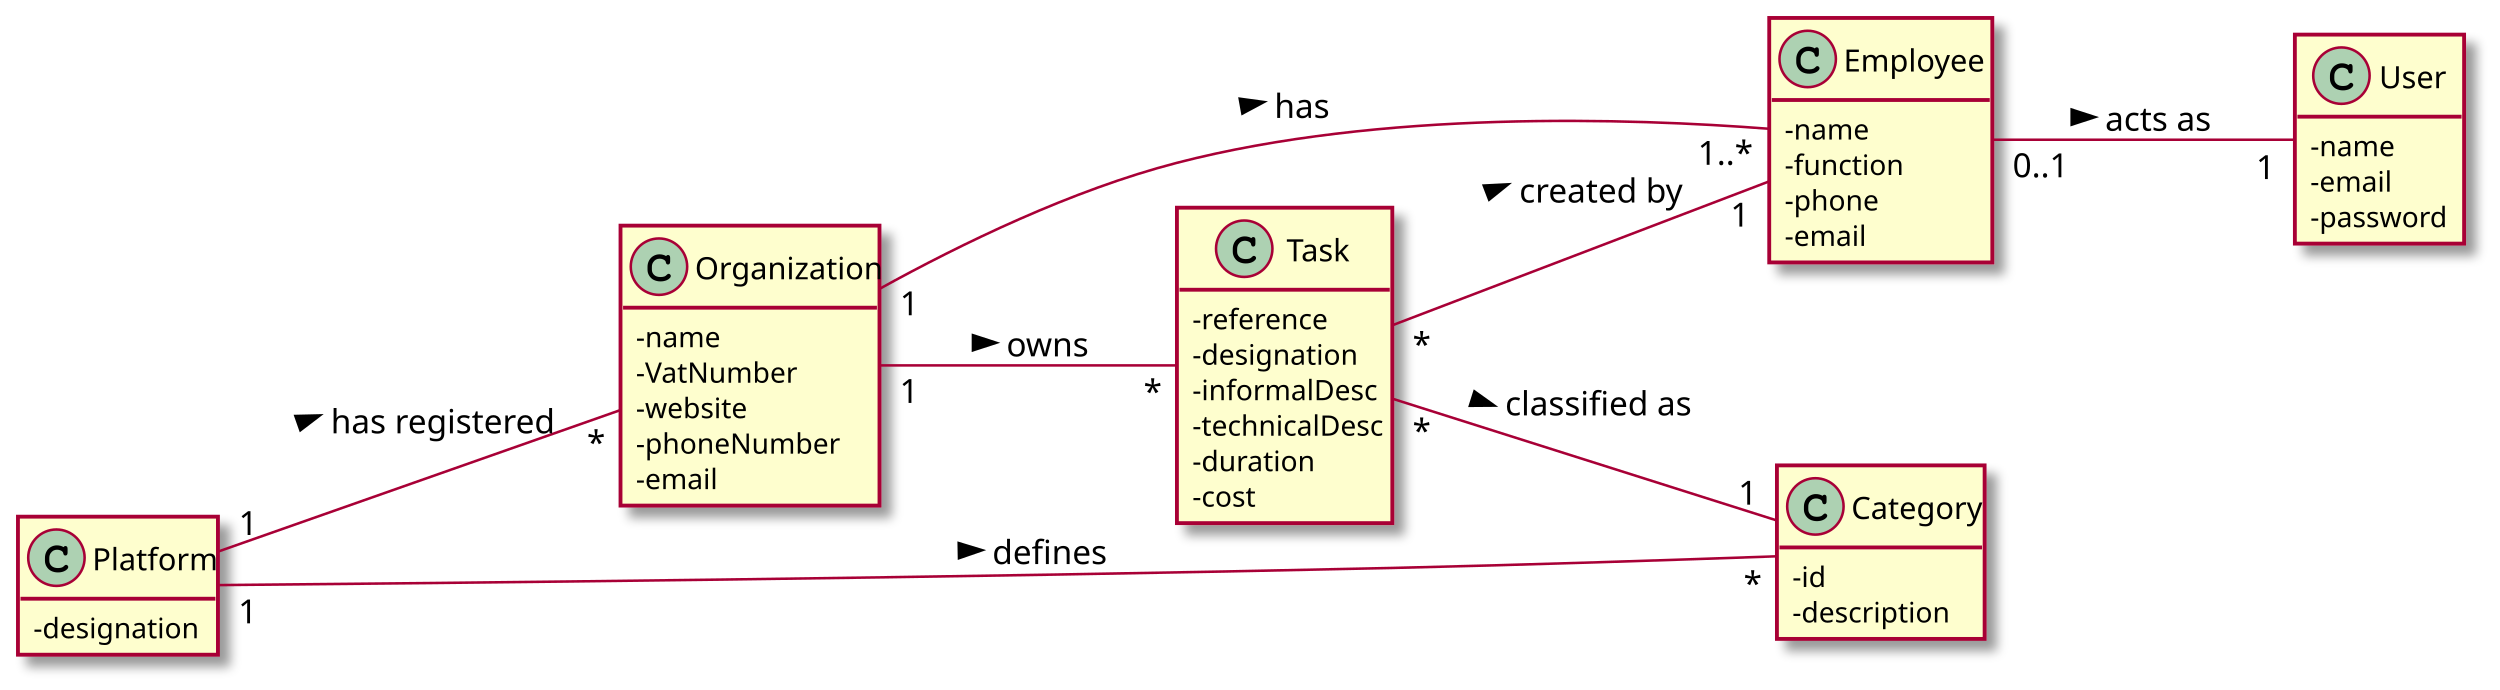
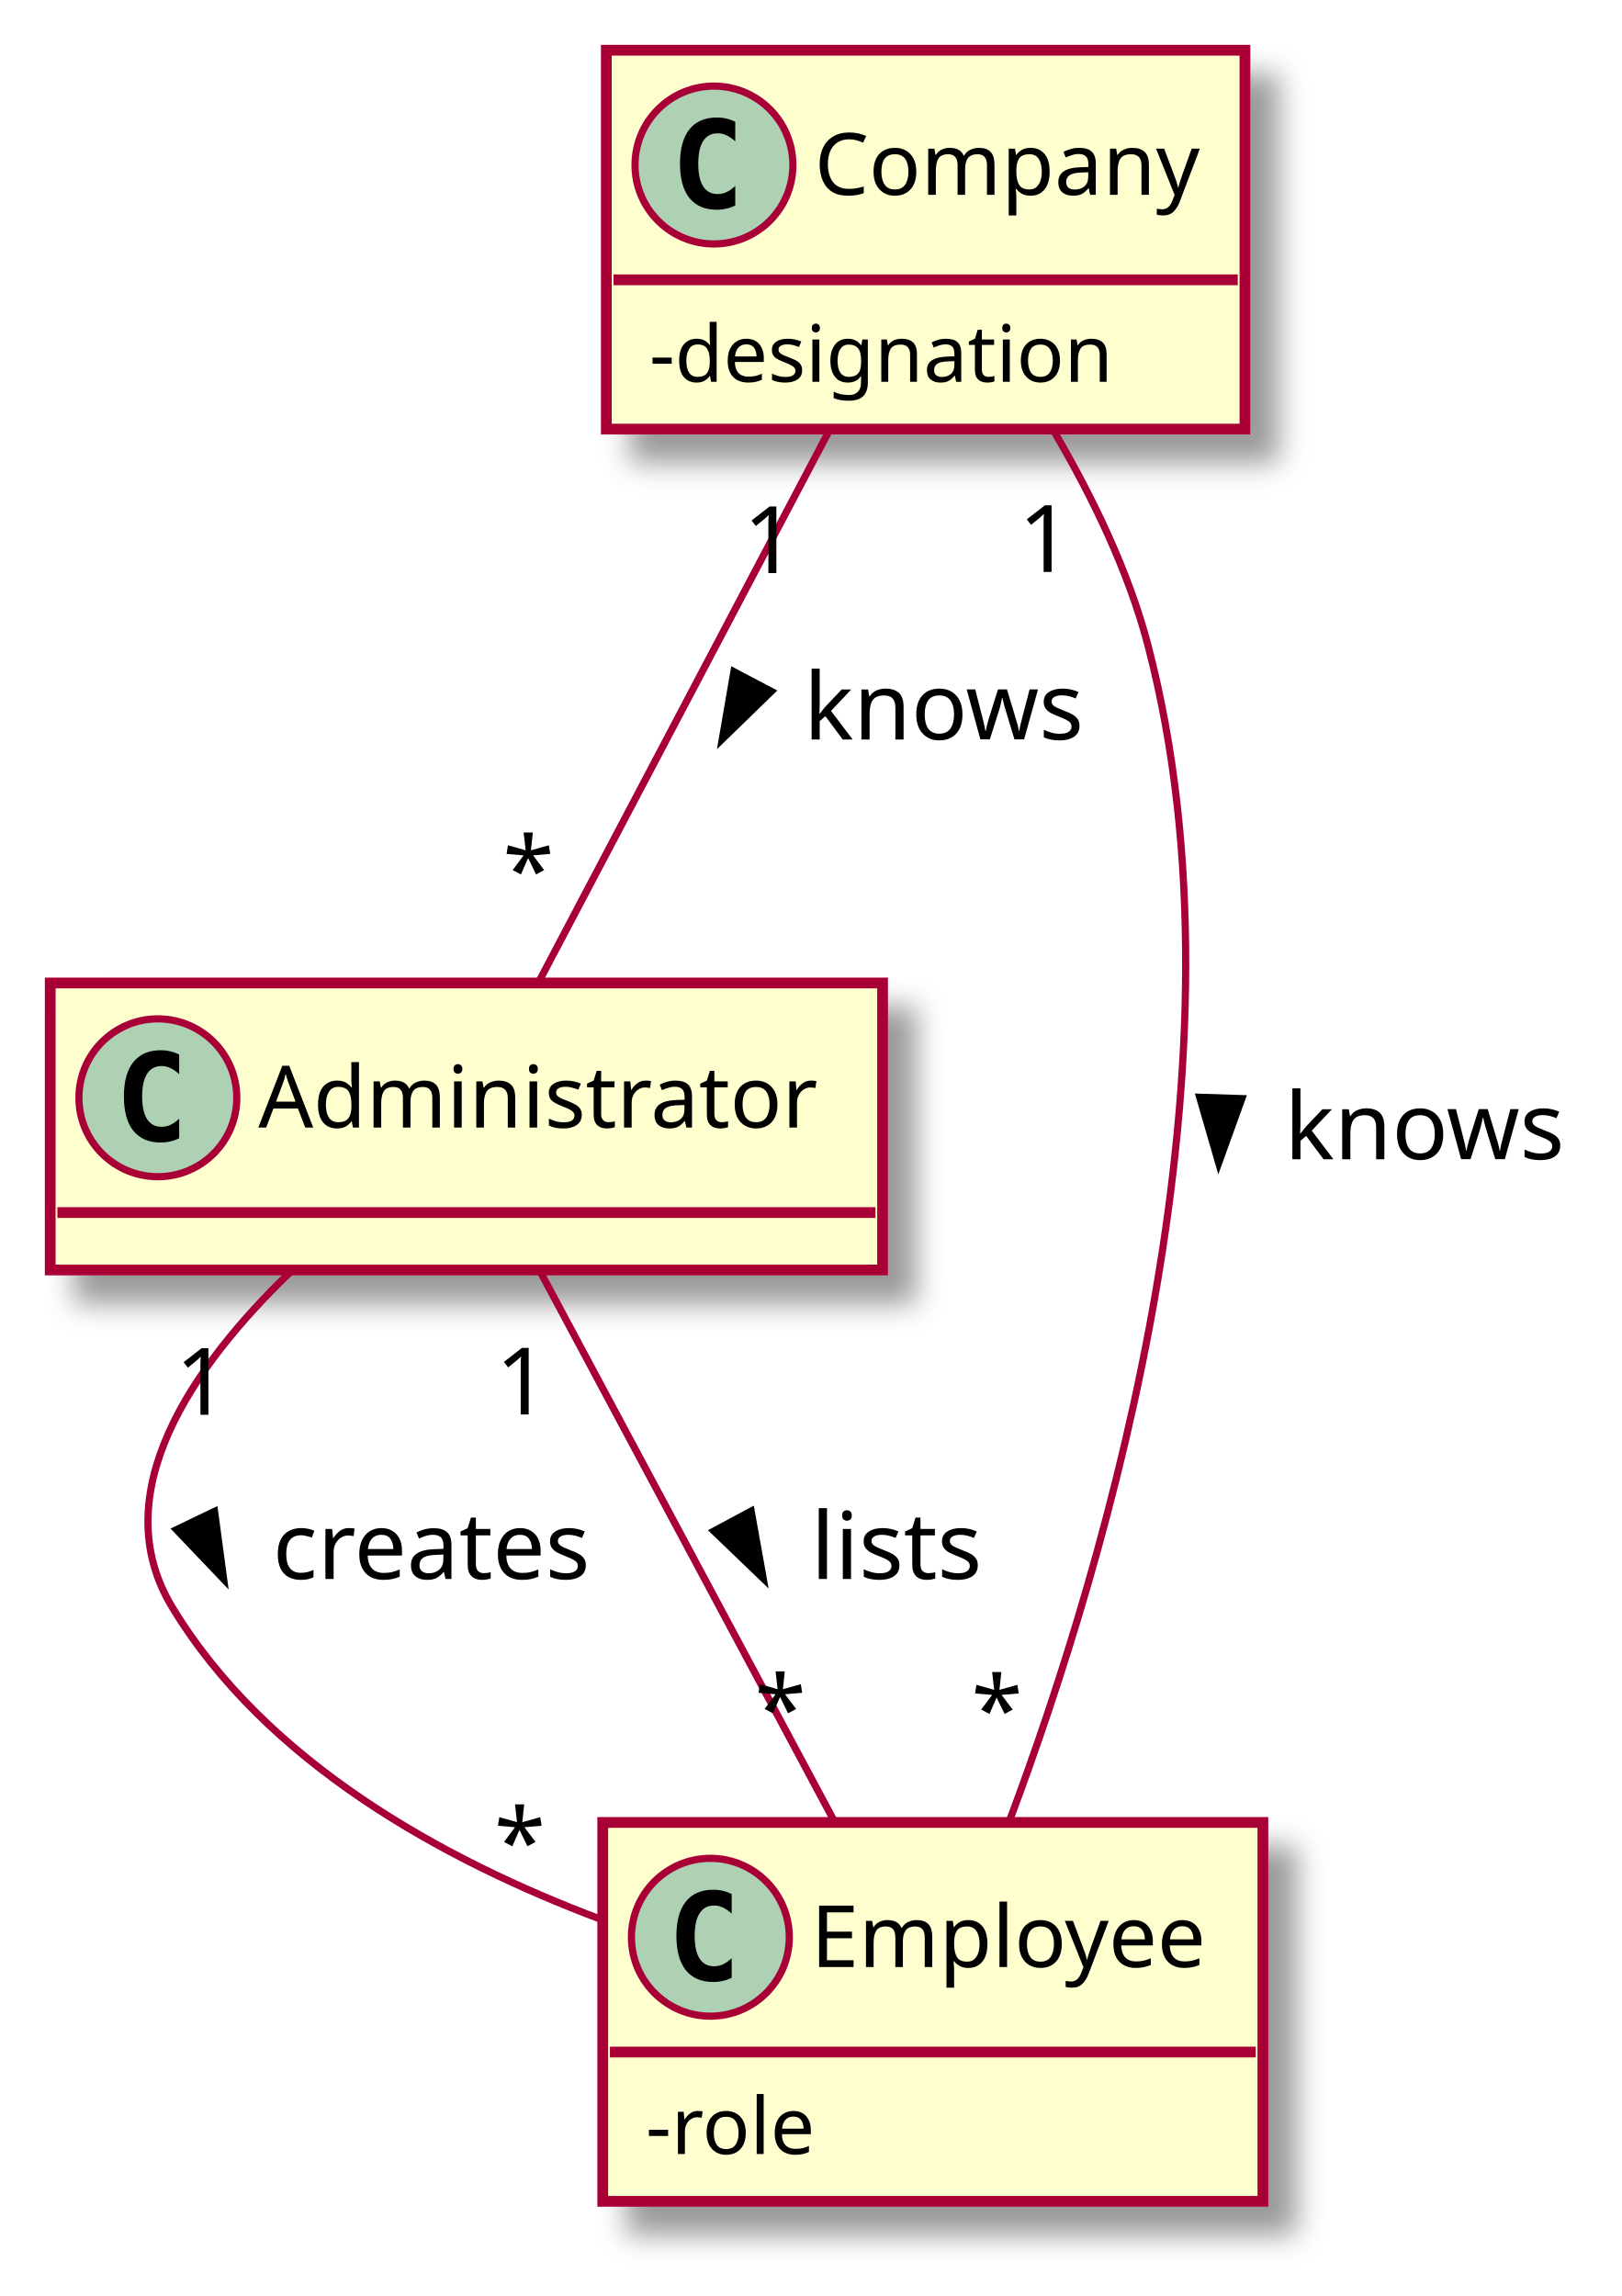
- <svg xmlns="http://www.w3.org/2000/svg" contentScriptType="application/ecmascript" contentStyleType="text/css" height="269px" preserveAspectRatio="none" style="width:975px;height:269px;background:#FFFFFF;" version="1.1" viewBox="0 0 975 269" width="975px" zoomAndPan="magnify">
+ <svg xmlns="http://www.w3.org/2000/svg" contentScriptType="application/ecmascript" contentStyleType="text/css" height="320px" preserveAspectRatio="none" style="width:226px;height:320px;background:#FFFFFF;" version="1.1" viewBox="0 0 226 320" width="226px" zoomAndPan="magnify">
  <defs>
-     <filter height="300%" id="f1tg0x1wi6u39k" width="300%" x="-1" y="-1">
+     <filter height="300%" id="f11xvgsqwpp6a7" width="300%" x="-1" y="-1">
      <feGaussianBlur result="blurOut" stdDeviation="2.0" />
      <feColorMatrix in="blurOut" result="blurOut2" type="matrix" values="0 0 0 0 0 0 0 0 0 0 0 0 0 0 0 0 0 0 .4 0" />
      <feOffset dx="4.0" dy="4.0" in="blurOut2" result="blurOut3" />
      <feBlend in="SourceGraphic" in2="blurOut3" mode="normal" />
    </filter>
  </defs>
  <g>
-     <rect codeLine="6" fill="#FEFECE" filter="url(#f1tg0x1wi6u39k)" height="53.836" id="Platform" style="stroke:#A80036;stroke-width:1.5;" width="78" x="7" y="201.5" />
-     <ellipse cx="22" cy="217.5" fill="#ADD1B2" rx="11" ry="11" style="stroke:#A80036;stroke-width:1.0;" />
-     <path d="M24.766,213.375 Q24.922,213.156 25.109,213.047 Q25.297,212.938 25.516,212.938 Q25.891,212.938 26.125,213.203 Q26.359,213.453 26.359,214.062 L26.359,215.516 Q26.359,216.125 26.125,216.391 Q25.891,216.656 25.516,216.656 Q25.172,216.656 24.969,216.453 Q24.766,216.266 24.656,215.75 Q24.609,215.391 24.422,215.203 Q24.094,214.828 23.484,214.609 Q22.875,214.391 22.25,214.391 Q21.484,214.391 20.844,214.719 Q20.219,215.047 19.719,215.797 Q19.234,216.547 19.234,217.578 L19.234,218.672 Q19.234,219.906 20.125,220.734 Q21.016,221.547 22.609,221.547 Q23.547,221.547 24.203,221.297 Q24.594,221.141 25.016,220.703 Q25.281,220.438 25.422,220.359 Q25.578,220.281 25.781,220.281 Q26.109,220.281 26.359,220.547 Q26.625,220.797 26.625,221.141 Q26.625,221.484 26.281,221.891 Q25.781,222.469 24.984,222.797 Q23.906,223.25 22.609,223.25 Q21.094,223.25 19.891,222.625 Q18.906,222.125 18.219,221.062 Q17.531,219.984 17.531,218.703 L17.531,217.547 Q17.531,216.219 18.141,215.078 Q18.766,213.922 19.859,213.312 Q20.953,212.688 22.188,212.688 Q22.922,212.688 23.562,212.859 Q24.219,213.016 24.766,213.375 Z " fill="#000000" />
-     <text fill="#000000" font-family="sans-serif" font-size="12" lengthAdjust="spacing" textLength="46" x="36" y="222.41">Platform</text>
-     <line style="stroke:#A80036;stroke-width:1.5;" x1="8" x2="84" y1="233.5" y2="233.5" />
-     <text fill="#000000" font-family="sans-serif" font-size="11" lengthAdjust="spacing" textLength="59" x="13" y="248.919">-designation</text>
-     <rect codeLine="10" fill="#FEFECE" filter="url(#f1tg0x1wi6u39k)" height="109.18" id="Organization" style="stroke:#A80036;stroke-width:1.5;" width="101" x="242" y="88" />
-     <ellipse cx="257" cy="104" fill="#ADD1B2" rx="11" ry="11" style="stroke:#A80036;stroke-width:1.0;" />
-     <path d="M259.766,99.875 Q259.922,99.656 260.109,99.547 Q260.297,99.438 260.516,99.438 Q260.891,99.438 261.125,99.703 Q261.359,99.953 261.359,100.562 L261.359,102.016 Q261.359,102.625 261.125,102.891 Q260.891,103.156 260.516,103.156 Q260.172,103.156 259.969,102.953 Q259.766,102.766 259.656,102.25 Q259.609,101.891 259.422,101.703 Q259.094,101.328 258.484,101.109 Q257.875,100.891 257.25,100.891 Q256.484,100.891 255.844,101.219 Q255.219,101.547 254.719,102.297 Q254.234,103.047 254.234,104.078 L254.234,105.172 Q254.234,106.406 255.125,107.234 Q256.016,108.047 257.609,108.047 Q258.547,108.047 259.203,107.797 Q259.594,107.641 260.016,107.203 Q260.281,106.938 260.422,106.859 Q260.578,106.781 260.781,106.781 Q261.109,106.781 261.359,107.047 Q261.625,107.297 261.625,107.641 Q261.625,107.984 261.281,108.391 Q260.781,108.969 259.984,109.297 Q258.906,109.75 257.609,109.75 Q256.094,109.75 254.891,109.125 Q253.906,108.625 253.219,107.562 Q252.531,106.484 252.531,105.203 L252.531,104.047 Q252.531,102.719 253.141,101.578 Q253.766,100.422 254.859,99.812 Q255.953,99.188 257.188,99.188 Q257.922,99.188 258.562,99.359 Q259.219,99.516 259.766,99.875 Z " fill="#000000" />
-     <text fill="#000000" font-family="sans-serif" font-size="12" lengthAdjust="spacing" textLength="69" x="271" y="108.91">Organization</text>
-     <line style="stroke:#A80036;stroke-width:1.5;" x1="243" x2="342" y1="120" y2="120" />
-     <text fill="#000000" font-family="sans-serif" font-size="11" lengthAdjust="spacing" textLength="30" x="248" y="135.419">-name</text>
-     <text fill="#000000" font-family="sans-serif" font-size="11" lengthAdjust="spacing" textLength="58" x="248" y="149.255">-VatNumber</text>
-     <text fill="#000000" font-family="sans-serif" font-size="11" lengthAdjust="spacing" textLength="43" x="248" y="163.091">-website</text>
-     <text fill="#000000" font-family="sans-serif" font-size="11" lengthAdjust="spacing" textLength="71" x="248" y="176.927">-phoneNumber</text>
-     <text fill="#000000" font-family="sans-serif" font-size="11" lengthAdjust="spacing" textLength="28" x="248" y="190.763">-email</text>
-     <rect codeLine="18" fill="#FEFECE" filter="url(#f1tg0x1wi6u39k)" height="123.016" id="Task" style="stroke:#A80036;stroke-width:1.5;" width="84" x="459" y="81" />
-     <ellipse cx="485.25" cy="97" fill="#ADD1B2" rx="11" ry="11" style="stroke:#A80036;stroke-width:1.0;" />
-     <path d="M488.016,92.875 Q488.172,92.656 488.359,92.547 Q488.547,92.438 488.766,92.438 Q489.141,92.438 489.375,92.703 Q489.609,92.953 489.609,93.562 L489.609,95.016 Q489.609,95.625 489.375,95.891 Q489.141,96.156 488.766,96.156 Q488.422,96.156 488.219,95.953 Q488.016,95.766 487.906,95.25 Q487.859,94.891 487.672,94.703 Q487.344,94.328 486.734,94.109 Q486.125,93.891 485.5,93.891 Q484.734,93.891 484.094,94.219 Q483.469,94.547 482.969,95.297 Q482.484,96.047 482.484,97.078 L482.484,98.172 Q482.484,99.406 483.375,100.234 Q484.266,101.047 485.859,101.047 Q486.797,101.047 487.453,100.797 Q487.844,100.641 488.266,100.203 Q488.531,99.938 488.672,99.859 Q488.828,99.781 489.031,99.781 Q489.359,99.781 489.609,100.047 Q489.875,100.297 489.875,100.641 Q489.875,100.984 489.531,101.391 Q489.031,101.969 488.234,102.297 Q487.156,102.75 485.859,102.75 Q484.344,102.75 483.141,102.125 Q482.156,101.625 481.469,100.562 Q480.781,99.484 480.781,98.203 L480.781,97.047 Q480.781,95.719 481.391,94.578 Q482.016,93.422 483.109,92.812 Q484.203,92.188 485.438,92.188 Q486.172,92.188 486.812,92.359 Q487.469,92.516 488.016,92.875 Z " fill="#000000" />
-     <text fill="#000000" font-family="sans-serif" font-size="12" lengthAdjust="spacing" textLength="27" x="501.75" y="101.91">Task</text>
-     <line style="stroke:#A80036;stroke-width:1.5;" x1="460" x2="542" y1="113" y2="113" />
-     <text fill="#000000" font-family="sans-serif" font-size="11" lengthAdjust="spacing" textLength="52" x="465" y="128.419">-reference</text>
-     <text fill="#000000" font-family="sans-serif" font-size="11" lengthAdjust="spacing" textLength="59" x="465" y="142.255">-designation</text>
-     <text fill="#000000" font-family="sans-serif" font-size="11" lengthAdjust="spacing" textLength="67" x="465" y="156.091">-informalDesc</text>
-     <text fill="#000000" font-family="sans-serif" font-size="11" lengthAdjust="spacing" textLength="72" x="465" y="169.927">-technicalDesc</text>
-     <text fill="#000000" font-family="sans-serif" font-size="11" lengthAdjust="spacing" textLength="43" x="465" y="183.763">-duration</text>
-     <text fill="#000000" font-family="sans-serif" font-size="11" lengthAdjust="spacing" textLength="25" x="465" y="197.599">-cost</text>
-     <rect codeLine="27" fill="#FEFECE" filter="url(#f1tg0x1wi6u39k)" height="67.672" id="Category" style="stroke:#A80036;stroke-width:1.5;" width="81" x="693" y="181.5" />
-     <ellipse cx="708" cy="197.5" fill="#ADD1B2" rx="11" ry="11" style="stroke:#A80036;stroke-width:1.0;" />
-     <path d="M710.766,193.375 Q710.922,193.156 711.109,193.047 Q711.297,192.938 711.516,192.938 Q711.891,192.938 712.125,193.203 Q712.359,193.453 712.359,194.062 L712.359,195.516 Q712.359,196.125 712.125,196.391 Q711.891,196.656 711.516,196.656 Q711.172,196.656 710.969,196.453 Q710.766,196.266 710.656,195.75 Q710.609,195.391 710.422,195.203 Q710.094,194.828 709.484,194.609 Q708.875,194.391 708.25,194.391 Q707.484,194.391 706.844,194.719 Q706.219,195.047 705.719,195.797 Q705.234,196.547 705.234,197.578 L705.234,198.672 Q705.234,199.906 706.125,200.734 Q707.016,201.547 708.609,201.547 Q709.547,201.547 710.203,201.297 Q710.594,201.141 711.016,200.703 Q711.281,200.438 711.422,200.359 Q711.578,200.281 711.781,200.281 Q712.109,200.281 712.359,200.547 Q712.625,200.797 712.625,201.141 Q712.625,201.484 712.281,201.891 Q711.781,202.469 710.984,202.797 Q709.906,203.25 708.609,203.25 Q707.094,203.25 705.891,202.625 Q704.906,202.125 704.219,201.062 Q703.531,199.984 703.531,198.703 L703.531,197.547 Q703.531,196.219 704.141,195.078 Q704.766,193.922 705.859,193.312 Q706.953,192.688 708.188,192.688 Q708.922,192.688 709.562,192.859 Q710.219,193.016 710.766,193.375 Z " fill="#000000" />
-     <text fill="#000000" font-family="sans-serif" font-size="12" lengthAdjust="spacing" textLength="49" x="722" y="202.41">Category</text>
-     <line style="stroke:#A80036;stroke-width:1.5;" x1="694" x2="773" y1="213.5" y2="213.5" />
-     <text fill="#000000" font-family="sans-serif" font-size="11" lengthAdjust="spacing" textLength="12" x="699" y="228.919">-id</text>
-     <text fill="#000000" font-family="sans-serif" font-size="11" lengthAdjust="spacing" textLength="57" x="699" y="242.755">-description</text>
-     <rect codeLine="32" fill="#FEFECE" filter="url(#f1tg0x1wi6u39k)" height="95.344" id="Employee" style="stroke:#A80036;stroke-width:1.5;" width="87" x="690" y="7" />
-     <ellipse cx="705" cy="23" fill="#ADD1B2" rx="11" ry="11" style="stroke:#A80036;stroke-width:1.0;" />
-     <path d="M707.766,18.875 Q707.922,18.656 708.109,18.547 Q708.297,18.438 708.516,18.438 Q708.891,18.438 709.125,18.703 Q709.359,18.953 709.359,19.562 L709.359,21.016 Q709.359,21.625 709.125,21.891 Q708.891,22.156 708.516,22.156 Q708.172,22.156 707.969,21.953 Q707.766,21.766 707.656,21.25 Q707.609,20.891 707.422,20.703 Q707.094,20.328 706.484,20.109 Q705.875,19.891 705.25,19.891 Q704.484,19.891 703.844,20.219 Q703.219,20.547 702.719,21.297 Q702.234,22.047 702.234,23.078 L702.234,24.172 Q702.234,25.406 703.125,26.234 Q704.016,27.047 705.609,27.047 Q706.547,27.047 707.203,26.797 Q707.594,26.641 708.016,26.203 Q708.281,25.938 708.422,25.859 Q708.578,25.781 708.781,25.781 Q709.109,25.781 709.359,26.047 Q709.625,26.297 709.625,26.641 Q709.625,26.984 709.281,27.391 Q708.781,27.969 707.984,28.297 Q706.906,28.75 705.609,28.75 Q704.094,28.75 702.891,28.125 Q701.906,27.625 701.219,26.562 Q700.531,25.484 700.531,24.203 L700.531,23.047 Q700.531,21.719 701.141,20.578 Q701.766,19.422 702.859,18.812 Q703.953,18.188 705.188,18.188 Q705.922,18.188 706.562,18.359 Q707.219,18.516 707.766,18.875 Z " fill="#000000" />
-     <text fill="#000000" font-family="sans-serif" font-size="12" lengthAdjust="spacing" textLength="55" x="719" y="27.91">Employee</text>
-     <line style="stroke:#A80036;stroke-width:1.5;" x1="691" x2="776" y1="39" y2="39" />
-     <text fill="#000000" font-family="sans-serif" font-size="11" lengthAdjust="spacing" textLength="30" x="696" y="54.419">-name</text>
-     <text fill="#000000" font-family="sans-serif" font-size="11" lengthAdjust="spacing" textLength="43" x="696" y="68.255">-function</text>
-     <text fill="#000000" font-family="sans-serif" font-size="11" lengthAdjust="spacing" textLength="34" x="696" y="82.091">-phone</text>
-     <text fill="#000000" font-family="sans-serif" font-size="11" lengthAdjust="spacing" textLength="28" x="696" y="95.927">-email</text>
-     <rect codeLine="39" fill="#FEFECE" filter="url(#f1tg0x1wi6u39k)" height="81.508" id="User" style="stroke:#A80036;stroke-width:1.5;" width="66" x="895" y="13.5" />
-     <ellipse cx="913.15" cy="29.5" fill="#ADD1B2" rx="11" ry="11" style="stroke:#A80036;stroke-width:1.0;" />
-     <path d="M915.916,25.375 Q916.072,25.156 916.259,25.047 Q916.447,24.938 916.666,24.938 Q917.041,24.938 917.275,25.203 Q917.509,25.453 917.509,26.062 L917.509,27.516 Q917.509,28.125 917.275,28.391 Q917.041,28.656 916.666,28.656 Q916.322,28.656 916.119,28.453 Q915.916,28.266 915.806,27.75 Q915.759,27.391 915.572,27.203 Q915.244,26.828 914.634,26.609 Q914.025,26.391 913.4,26.391 Q912.634,26.391 911.994,26.719 Q911.369,27.047 910.869,27.797 Q910.384,28.547 910.384,29.578 L910.384,30.672 Q910.384,31.906 911.275,32.734 Q912.166,33.547 913.759,33.547 Q914.697,33.547 915.353,33.297 Q915.744,33.141 916.166,32.703 Q916.431,32.438 916.572,32.359 Q916.728,32.281 916.931,32.281 Q917.259,32.281 917.509,32.547 Q917.775,32.797 917.775,33.141 Q917.775,33.484 917.431,33.891 Q916.931,34.469 916.134,34.797 Q915.056,35.25 913.759,35.25 Q912.244,35.25 911.041,34.625 Q910.056,34.125 909.369,33.062 Q908.681,31.984 908.681,30.703 L908.681,29.547 Q908.681,28.219 909.291,27.078 Q909.916,25.922 911.009,25.312 Q912.103,24.688 913.337,24.688 Q914.072,24.688 914.712,24.859 Q915.369,25.016 915.916,25.375 Z " fill="#000000" />
-     <text fill="#000000" font-family="sans-serif" font-size="12" lengthAdjust="spacing" textLength="27" x="927.85" y="34.41">User</text>
-     <line style="stroke:#A80036;stroke-width:1.5;" x1="896" x2="960" y1="45.5" y2="45.5" />
-     <text fill="#000000" font-family="sans-serif" font-size="11" lengthAdjust="spacing" textLength="30" x="901" y="60.919">-name</text>
-     <text fill="#000000" font-family="sans-serif" font-size="11" lengthAdjust="spacing" textLength="28" x="901" y="74.755">-email</text>
-     <text fill="#000000" font-family="sans-serif" font-size="11" lengthAdjust="spacing" textLength="54" x="901" y="88.591">-password</text>
-     <path codeLine="45" d="M85.2,215.06 C127.38,200.23 195.41,176.3 241.73,160.01 " fill="none" id="Platform-Organization" style="stroke:#A80036;stroke-width:1.0;" />
-     <polygon fill="#000000" points="124.717,162.017,115.209,162.245,117.159,167.79,124.717,162.017" style="stroke:#000000;stroke-width:1.0;" />
-     <text fill="#000000" font-family="sans-serif" font-size="13" lengthAdjust="spacing" textLength="82" x="129" y="168.995">has registered</text>
-     <text fill="#000000" font-family="sans-serif" font-size="13" lengthAdjust="spacing" textLength="7" x="93.073" y="208.65">1</text>
-     <text fill="#000000" font-family="sans-serif" font-size="13" lengthAdjust="spacing" textLength="5" x="228.906" y="177.264">*</text>
-     <path codeLine="46" d="M85.28,228.19 C168.53,227.46 372.31,225.41 543,221.5 C594.83,220.31 654.61,218.32 692.94,216.95 " fill="none" id="Platform-Category" style="stroke:#A80036;stroke-width:1.0;" />
-     <polygon fill="#000000" points="382.999,214.583,373.901,211.812,374.01,217.689,382.999,214.583" style="stroke:#000000;stroke-width:1.0;" />
-     <text fill="#000000" font-family="sans-serif" font-size="13" lengthAdjust="spacing" textLength="41" x="387" y="219.995">defines</text>
-     <text fill="#000000" font-family="sans-serif" font-size="13" lengthAdjust="spacing" textLength="7" x="92.9" y="243.101">1</text>
-     <text fill="#000000" font-family="sans-serif" font-size="13" lengthAdjust="spacing" textLength="5" x="680.001" y="232.25">*</text>
-     <path codeLine="47" d="M343.01,112.66 C374.94,95.02 418.01,74.11 459,63.5 C538.57,42.9 635.5,46.03 689.98,50.23 " fill="none" id="Organization-Employee" style="stroke:#A80036;stroke-width:1.0;" />
-     <polygon fill="#000000" points="492.921,39.79,483.498,38.5,484.539,44.285,492.921,39.79" style="stroke:#000000;stroke-width:1.0;" />
-     <text fill="#000000" font-family="sans-serif" font-size="13" lengthAdjust="spacing" textLength="21" x="497" y="45.995">has</text>
-     <text fill="#000000" font-family="sans-serif" font-size="13" lengthAdjust="spacing" textLength="7" x="350.943" y="122.96">1</text>
-     <text fill="#000000" font-family="sans-serif" font-size="13" lengthAdjust="spacing" textLength="20" x="662.119" y="64.273">1..*</text>
-     <path codeLine="48" d="M343.22,142.5 C378.55,142.5 425.43,142.5 458.7,142.5 " fill="none" id="Organization-Task" style="stroke:#A80036;stroke-width:1.0;" />
-     <polygon fill="#000000" points="388.5,133.676,379.455,130.737,379.455,136.615,388.5,133.676" style="stroke:#000000;stroke-width:1.0;" />
-     <text fill="#000000" font-family="sans-serif" font-size="13" lengthAdjust="spacing" textLength="30" x="392.5" y="138.995">owns</text>
-     <text fill="#000000" font-family="sans-serif" font-size="13" lengthAdjust="spacing" textLength="7" x="350.845" y="157.132">1</text>
-     <text fill="#000000" font-family="sans-serif" font-size="13" lengthAdjust="spacing" textLength="5" x="446" y="157.399">*</text>
-     <path codeLine="49" d="M543.21,126.77 C584.52,111 647.83,86.82 689.7,70.84 " fill="none" id="Task-Employee" style="stroke:#A80036;stroke-width:1.0;" />
-     <polygon fill="#000000" points="588.171,71.892,578.673,72.373,580.769,77.864,588.171,71.892" style="stroke:#000000;stroke-width:1.0;" />
-     <text fill="#000000" font-family="sans-serif" font-size="13" lengthAdjust="spacing" textLength="61" x="592.5" y="78.995">created by</text>
-     <text fill="#000000" font-family="sans-serif" font-size="13" lengthAdjust="spacing" textLength="5" x="550.894" y="138.965">*</text>
-     <text fill="#000000" font-family="sans-serif" font-size="13" lengthAdjust="spacing" textLength="7" x="674.866" y="88.367">1</text>
-     <path codeLine="50" d="M777.22,54.5 C812.78,54.5 862.62,54.5 894.86,54.5 " fill="none" id="Employee-User" style="stroke:#A80036;stroke-width:1.0;" />
-     <polygon fill="#000000" points="817,45.676,807.955,42.737,807.955,48.615,817,45.676" style="stroke:#000000;stroke-width:1.0;" />
-     <text fill="#000000" font-family="sans-serif" font-size="13" lengthAdjust="spacing" textLength="43" x="821" y="50.995">acts as</text>
-     <text fill="#000000" font-family="sans-serif" font-size="13" lengthAdjust="spacing" textLength="22" x="784.915" y="69.121">0..1</text>
-     <text fill="#000000" font-family="sans-serif" font-size="13" lengthAdjust="spacing" textLength="7" x="879.845" y="69.837">1</text>
-     <path codeLine="51" d="M543.21,155.55 C585.55,168.96 651.02,189.7 692.8,202.93 " fill="none" id="Task-Category" style="stroke:#A80036;stroke-width:1.0;" />
-     <polygon fill="#000000" points="582.767,158.185,575.031,152.653,573.256,158.256,582.767,158.185" style="stroke:#000000;stroke-width:1.0;" />
-     <text fill="#000000" font-family="sans-serif" font-size="13" lengthAdjust="spacing" textLength="72" x="587" y="161.995">classified as</text>
-     <text fill="#000000" font-family="sans-serif" font-size="13" lengthAdjust="spacing" textLength="5" x="550.894" y="172.692">*</text>
-     <text fill="#000000" font-family="sans-serif" font-size="13" lengthAdjust="spacing" textLength="7" x="677.927" y="196.822">1</text>
+     <rect codeLine="4" fill="#FEFECE" filter="url(#f11xvgsqwpp6a7)" height="40" id="Administrator" style="stroke:#A80036;stroke-width:1.5;" width="116" x="7" y="137" />
+     <ellipse cx="22" cy="153" fill="#ADD1B2" rx="11" ry="11" style="stroke:#A80036;stroke-width:1.0;" />
+     <path d="M24.969,158.641 Q24.391,158.938 23.75,159.078 Q23.109,159.234 22.406,159.234 Q19.906,159.234 18.578,157.594 Q17.266,155.938 17.266,152.812 Q17.266,149.688 18.578,148.031 Q19.906,146.375 22.406,146.375 Q23.109,146.375 23.75,146.531 Q24.406,146.688 24.969,146.984 L24.969,149.703 Q24.344,149.125 23.75,148.859 Q23.156,148.578 22.531,148.578 Q21.188,148.578 20.5,149.656 Q19.812,150.719 19.812,152.812 Q19.812,154.906 20.5,155.984 Q21.188,157.047 22.531,157.047 Q23.156,157.047 23.75,156.781 Q24.344,156.5 24.969,155.922 L24.969,158.641 Z " fill="#000000" />
+     <text fill="#000000" font-family="sans-serif" font-size="12" lengthAdjust="spacing" textLength="84" x="36" y="157.154">Administrator</text>
+     <line style="stroke:#A80036;stroke-width:1.5;" x1="8" x2="122" y1="169" y2="169" />
+     <rect codeLine="6" fill="#FEFECE" filter="url(#f11xvgsqwpp6a7)" height="52.805" id="Employee" style="stroke:#A80036;stroke-width:1.5;" width="92" x="84" y="254" />
+     <ellipse cx="99" cy="270" fill="#ADD1B2" rx="11" ry="11" style="stroke:#A80036;stroke-width:1.0;" />
+     <path d="M101.969,275.641 Q101.391,275.938 100.75,276.078 Q100.109,276.234 99.406,276.234 Q96.906,276.234 95.578,274.594 Q94.266,272.938 94.266,269.812 Q94.266,266.688 95.578,265.031 Q96.906,263.375 99.406,263.375 Q100.109,263.375 100.75,263.531 Q101.406,263.688 101.969,263.984 L101.969,266.703 Q101.344,266.125 100.75,265.859 Q100.156,265.578 99.531,265.578 Q98.188,265.578 97.5,266.656 Q96.812,267.719 96.812,269.812 Q96.812,271.906 97.5,272.984 Q98.188,274.047 99.531,274.047 Q100.156,274.047 100.75,273.781 Q101.344,273.5 101.969,272.922 L101.969,275.641 Z " fill="#000000" />
+     <text fill="#000000" font-family="sans-serif" font-size="12" lengthAdjust="spacing" textLength="60" x="113" y="274.154">Employee</text>
+     <line style="stroke:#A80036;stroke-width:1.5;" x1="85" x2="175" y1="286" y2="286" />
+     <text fill="#000000" font-family="sans-serif" font-size="11" lengthAdjust="spacing" textLength="26" x="90" y="300.21">-role</text>
+     <rect codeLine="10" fill="#FEFECE" filter="url(#f11xvgsqwpp6a7)" height="52.805" id="Company" style="stroke:#A80036;stroke-width:1.5;" width="89" x="84.5" y="7" />
+     <ellipse cx="99.5" cy="23" fill="#ADD1B2" rx="11" ry="11" style="stroke:#A80036;stroke-width:1.0;" />
+     <path d="M102.469,28.641 Q101.891,28.938 101.25,29.078 Q100.609,29.234 99.906,29.234 Q97.406,29.234 96.078,27.594 Q94.766,25.938 94.766,22.812 Q94.766,19.688 96.078,18.031 Q97.406,16.375 99.906,16.375 Q100.609,16.375 101.25,16.531 Q101.906,16.688 102.469,16.984 L102.469,19.703 Q101.844,19.125 101.25,18.859 Q100.656,18.578 100.031,18.578 Q98.688,18.578 98,19.656 Q97.312,20.719 97.312,22.812 Q97.312,24.906 98,25.984 Q98.688,27.047 100.031,27.047 Q100.656,27.047 101.25,26.781 Q101.844,26.5 102.469,25.922 L102.469,28.641 Z " fill="#000000" />
+     <text fill="#000000" font-family="sans-serif" font-size="12" lengthAdjust="spacing" textLength="57" x="113.5" y="27.154">Company</text>
+     <line style="stroke:#A80036;stroke-width:1.5;" x1="85.5" x2="172.5" y1="39" y2="39" />
+     <text fill="#000000" font-family="sans-serif" font-size="11" lengthAdjust="spacing" textLength="70" x="90.5" y="53.21">-designation</text>
+     <path codeLine="14" d="M40.46,177.28 C26.85,190.4 14.43,208.19 24,224 C37.07,245.59 61.61,259.19 83.79,267.52 " fill="none" id="Administrator-Employee" style="stroke:#A80036;stroke-width:1.0;" />
+     <polygon fill="#000000" points="31.164,220.074,29.898,210.648,24.6,213.192,31.164,220.074" style="stroke:#000000;stroke-width:1.0;" />
+     <text fill="#000000" font-family="sans-serif" font-size="13" lengthAdjust="spacing" textLength="48" x="38" y="220.067">creates</text>
+     <text fill="#000000" font-family="sans-serif" font-size="13" lengthAdjust="spacing" textLength="8" x="24.433" y="197.179">1</text>
+     <text fill="#000000" font-family="sans-serif" font-size="13" lengthAdjust="spacing" textLength="7" x="68.868" y="261.349">*</text>
+     <path codeLine="15" d="M75.3,177.25 C86.4,198 104.11,231.1 116.36,254 " fill="none" id="Administrator-Employee-1" style="stroke:#A80036;stroke-width:1.0;" />
+     <polygon fill="#000000" points="106.359,219.975,104.683,210.613,99.501,213.386,106.359,219.975" style="stroke:#000000;stroke-width:1.0;" />
+     <text fill="#000000" font-family="sans-serif" font-size="13" lengthAdjust="spacing" textLength="25" x="113" y="220.067">lists</text>
+     <text fill="#000000" font-family="sans-serif" font-size="13" lengthAdjust="spacing" textLength="8" x="69.072" y="197.14">1</text>
+     <text fill="#000000" font-family="sans-serif" font-size="13" lengthAdjust="spacing" textLength="7" x="105.182" y="242.819">*</text>
+     <path codeLine="17" d="M115.43,60.27 C103.39,83.12 86.08,115.98 75.19,136.65 " fill="none" id="Company-Administrator" style="stroke:#A80036;stroke-width:1.0;" />
+     <polygon fill="#000000" points="100.669,102.99,107.486,96.358,102.285,93.618,100.669,102.99" style="stroke:#000000;stroke-width:1.0;" />
+     <text fill="#000000" font-family="sans-serif" font-size="13" lengthAdjust="spacing" textLength="39" x="112" y="103.067">knows</text>
+     <text fill="#000000" font-family="sans-serif" font-size="13" lengthAdjust="spacing" textLength="8" x="103.587" y="79.869">1</text>
+     <text fill="#000000" font-family="sans-serif" font-size="13" lengthAdjust="spacing" textLength="7" x="70.072" y="125.903">*</text>
+     <path codeLine="18" d="M146.9,60.14 C152.2,69.16 157.3,79.64 160,90 C174.98,147.54 154.48,216.97 140.7,253.73 " fill="none" id="Company-Employee" style="stroke:#A80036;stroke-width:1.0;" />
+     <polygon fill="#000000" points="169.84,162.064,173.067,153.118,167.192,152.929,169.84,162.064" style="stroke:#000000;stroke-width:1.0;" />
+     <text fill="#000000" font-family="sans-serif" font-size="13" lengthAdjust="spacing" textLength="39" x="179" y="161.567">knows</text>
+     <text fill="#000000" font-family="sans-serif" font-size="13" lengthAdjust="spacing" textLength="8" x="141.941" y="79.711">1</text>
+     <text fill="#000000" font-family="sans-serif" font-size="13" lengthAdjust="spacing" textLength="7" x="135.365" y="242.91">*</text>
  </g>
</svg>
